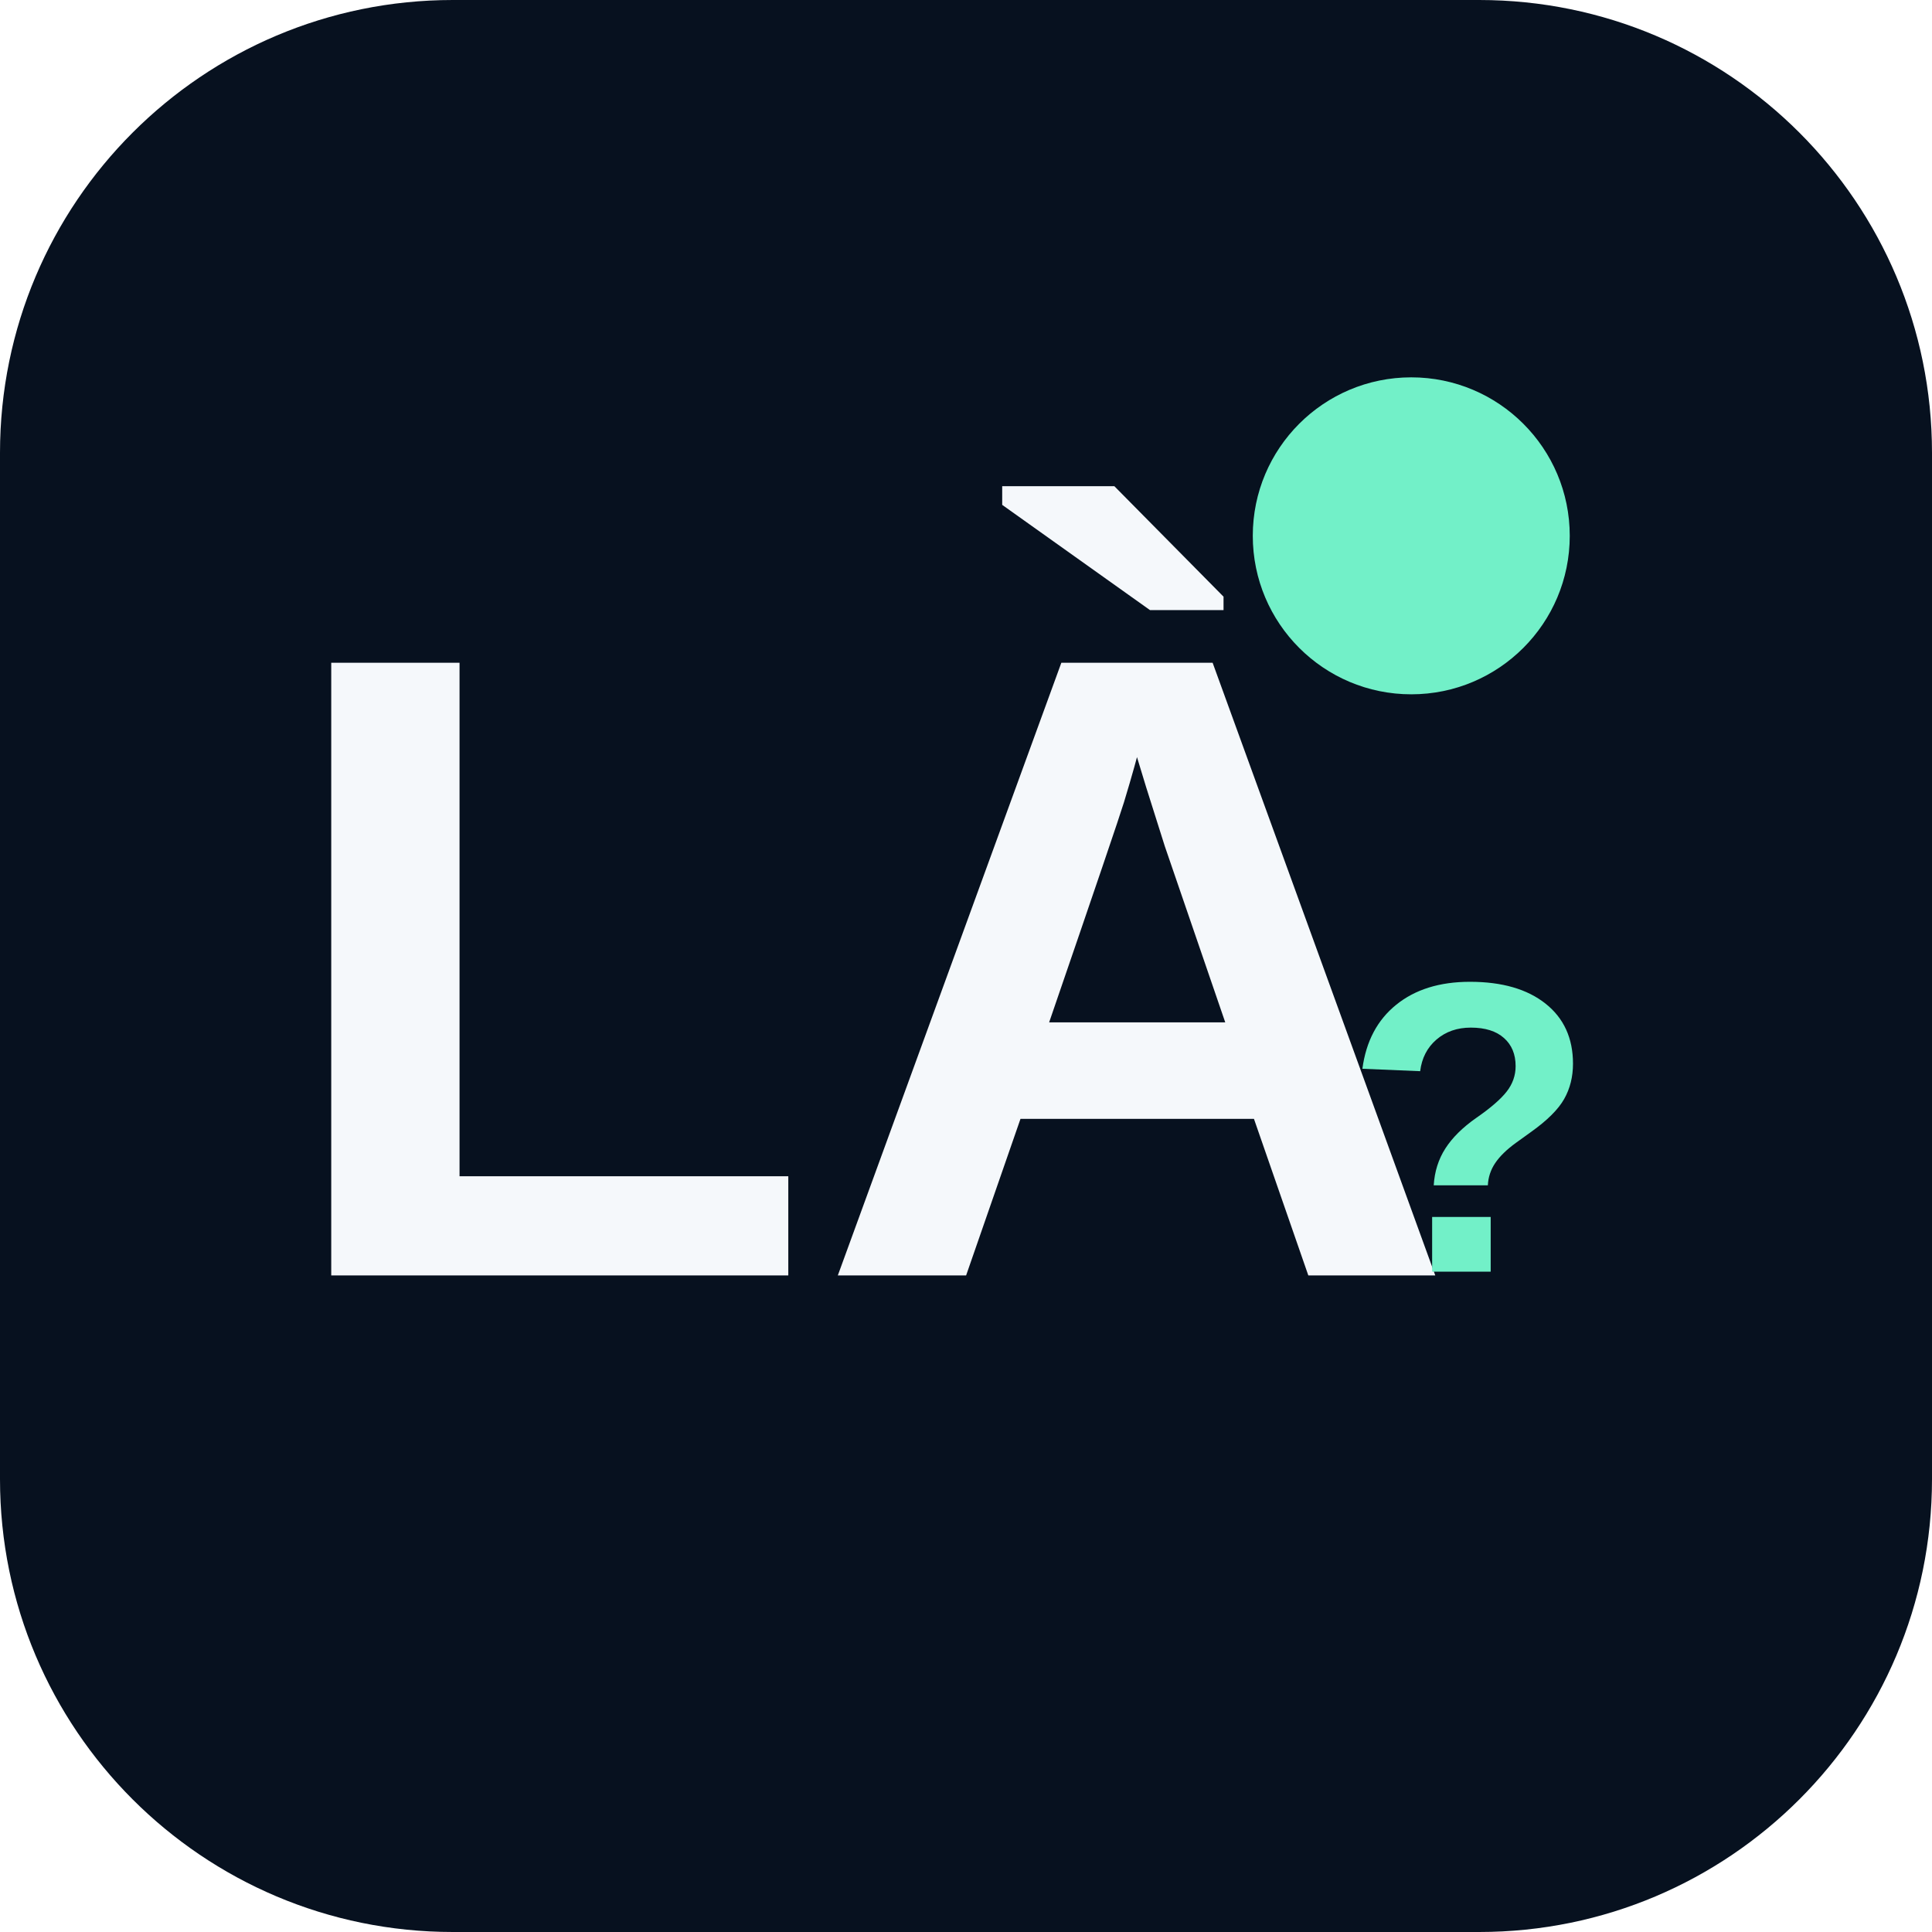
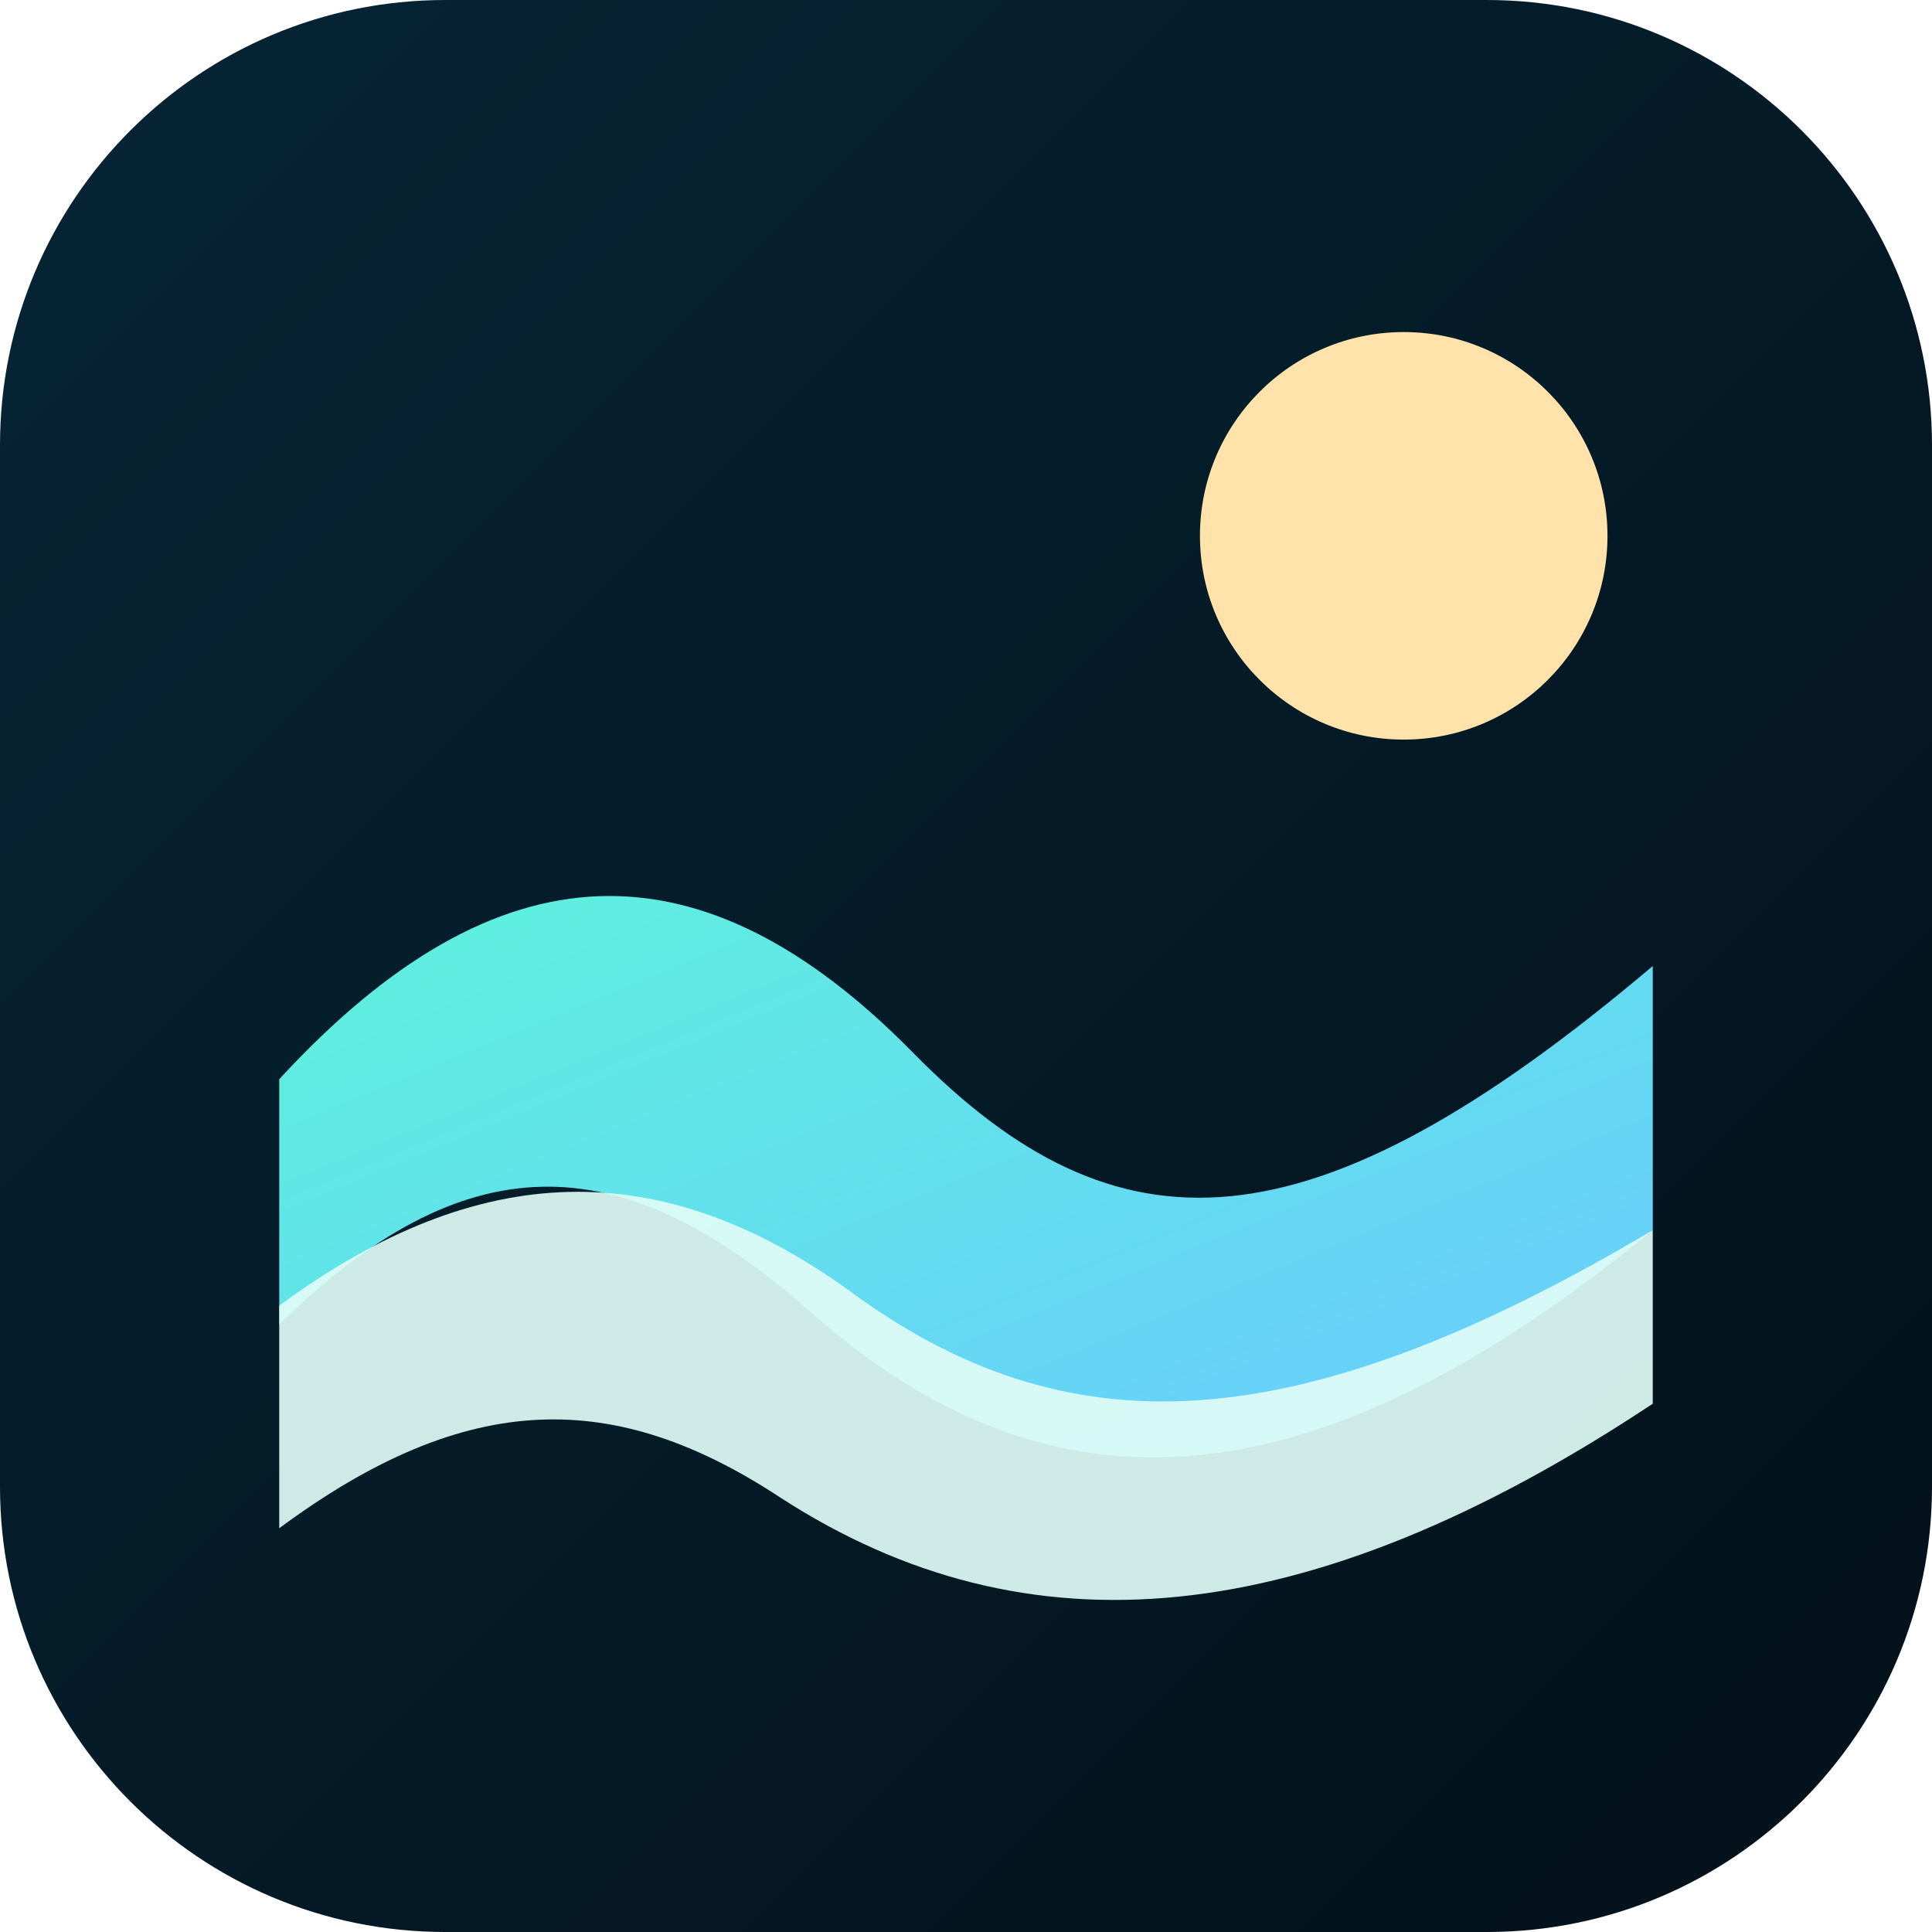
- <svg xmlns="http://www.w3.org/2000/svg" viewBox="0 0 512 512">
-   <rect width="512" height="512" rx="120" fill="#07111f" />
-   <circle cx="374" cy="142" r="42" fill="#72f0c8" />
-   <text x="72" y="338" font-size="236" font-family="Arial, Helvetica, sans-serif" font-weight="900" fill="#f5f8fb">LÀ</text>
-   <text x="356" y="337" font-size="110" font-family="Arial, Helvetica, sans-serif" font-weight="900" fill="#72f0c8">?</text>
+ <svg xmlns="http://www.w3.org/2000/svg" viewBox="0 0 512 512" role="img" aria-label="La plage youpiii">
+   <defs>
+     <linearGradient id="bg" x1="0" y1="0" x2="1" y2="1">
+       <stop offset="0" stop-color="#062536" />
+       <stop offset="1" stop-color="#031019" />
+     </linearGradient>
+     <linearGradient id="wave" x1="0" y1="0" x2="1" y2="1">
+       <stop offset="0" stop-color="#5df2dc" />
+       <stop offset="1" stop-color="#69c9ff" />
+     </linearGradient>
+   </defs>
+   <rect width="512" height="512" rx="118" fill="url(#bg)" />
+   <circle cx="372" cy="142" r="54" fill="#ffe3aa" />
+   <path d="M74 286c58-63 112-64 168-7 54 55 105 54 196-23v70c-88 72-158 80-224 21-50-44-91-44-140 4z" fill="url(#wave)" />
+   <path d="M74 346c53-39 101-40 151-4 57 42 117 41 213-16v46c-92 61-166 67-231 25-44-29-83-29-133 8z" fill="#dffcf6" opacity=".92" />
</svg>
